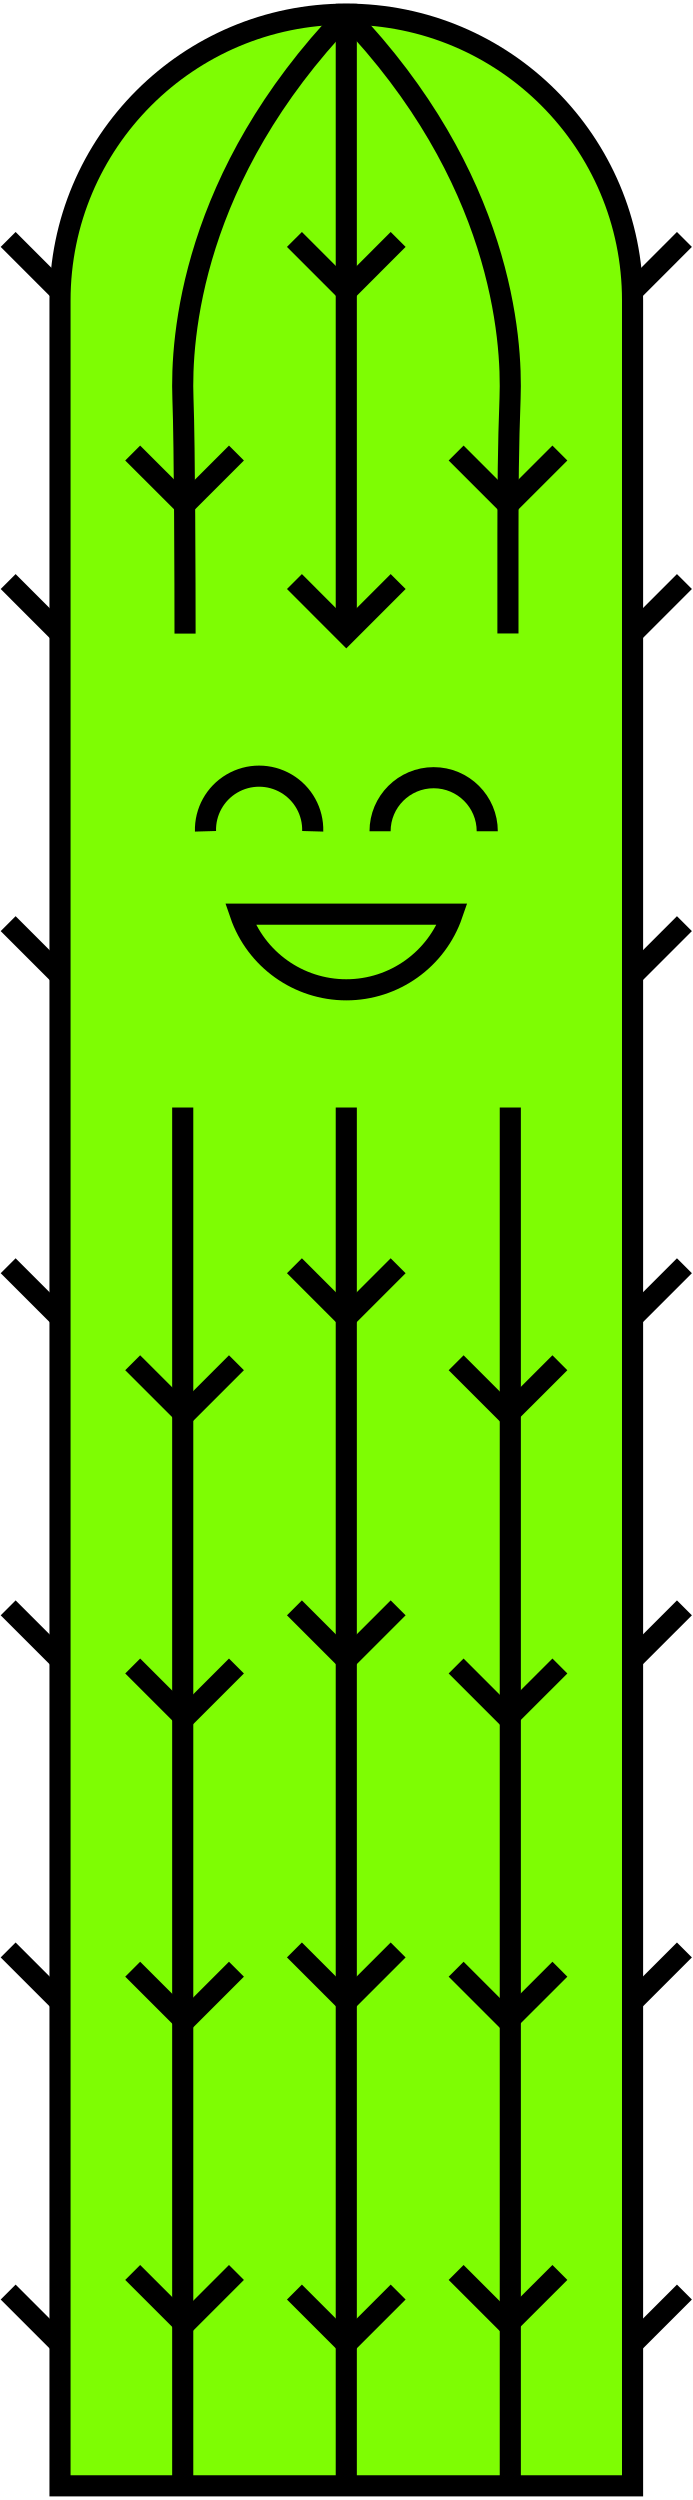
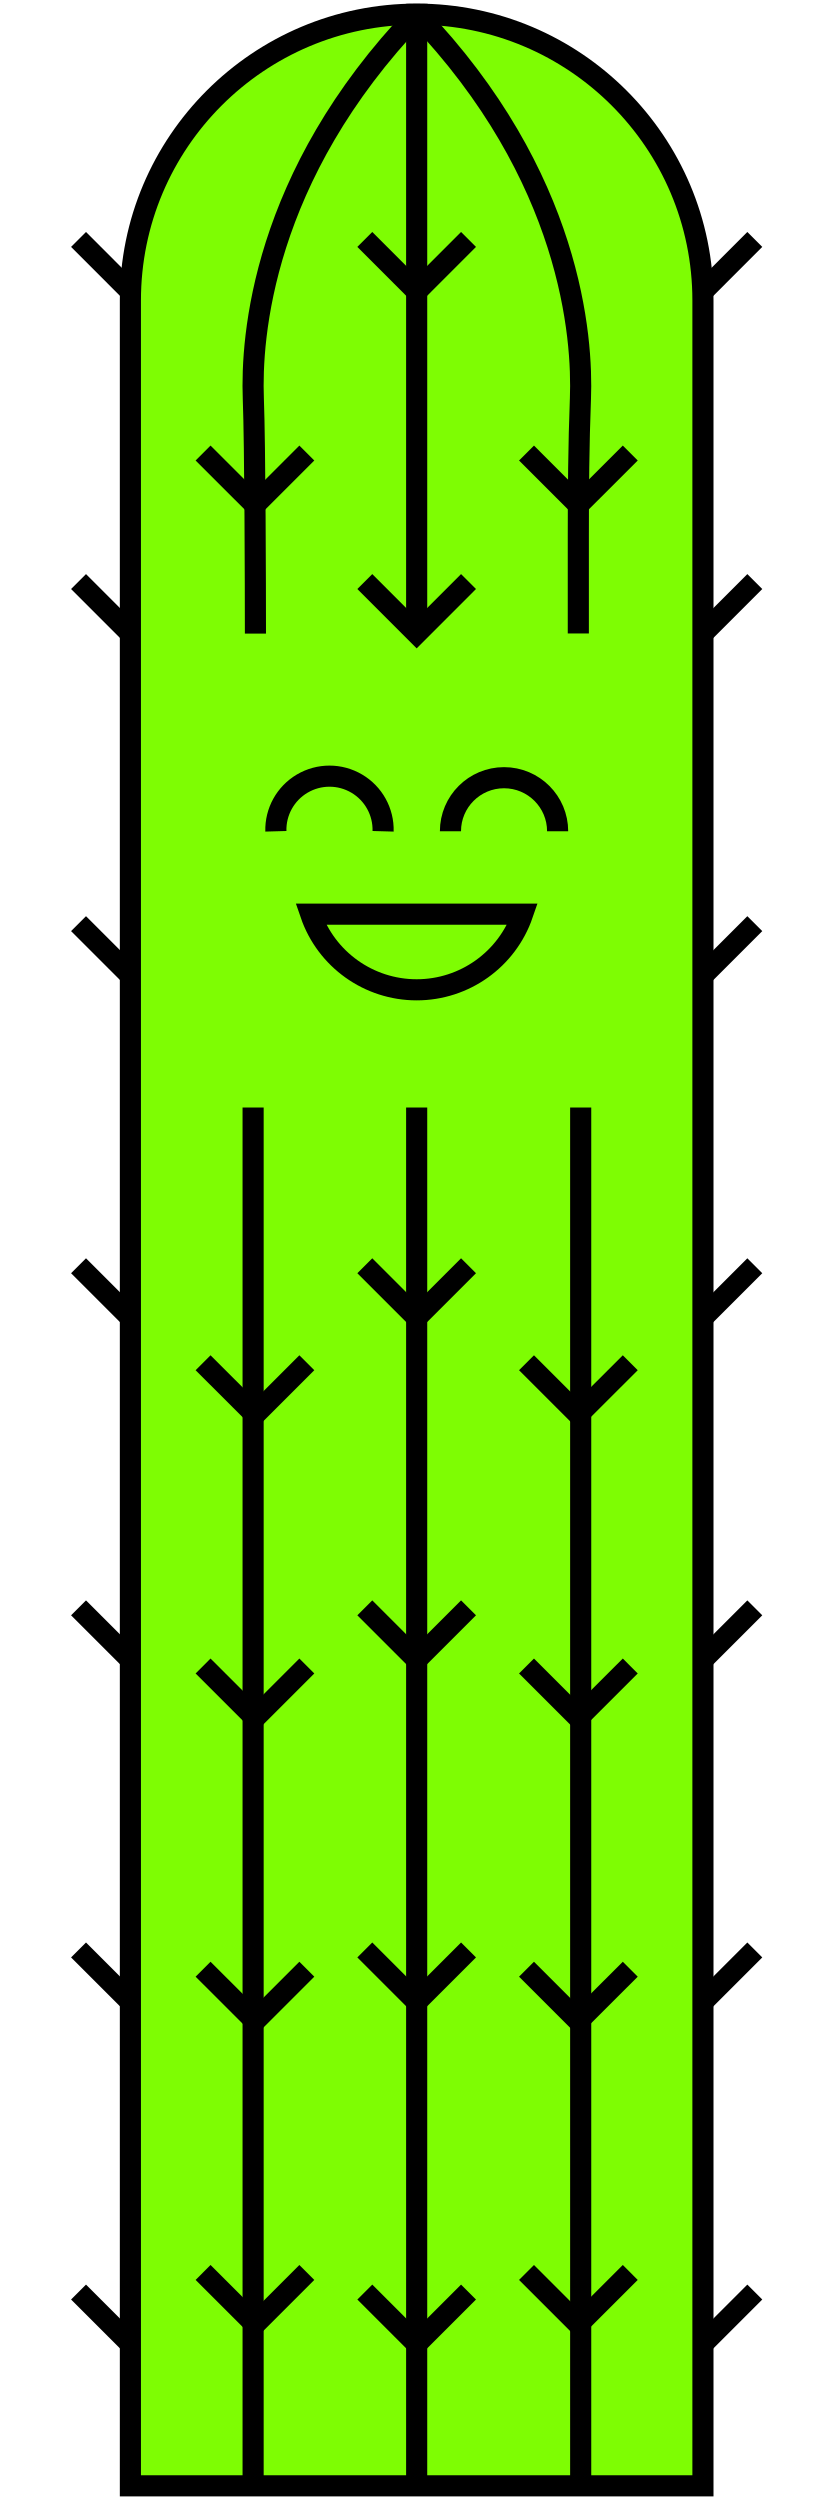
- <svg xmlns="http://www.w3.org/2000/svg" width="164px" height="592px" viewBox="0 0 164 592" version="1.1">
+ <svg xmlns="http://www.w3.org/2000/svg" width="164px" height="492px" viewBox="0 0 164 592" version="1.1">
  <defs />
  <g id="Page-1" stroke="none" stroke-width="1" fill="none" fill-rule="evenodd">
    <g id="FriendlyCacti_San-Pedro" transform="translate(1, 3)" fill="#7EFD03" fill-rule="nonzero" stroke="#000000" stroke-width="5">
      <path d="M148.79,585.64 L148.79,68.14 C148.79,30.701 118.439,0.35 81,0.35 C43.561,0.35 13.21,30.701 13.21,68.14 L13.21,585.64 L148.79,585.64 Z" id="Shape" />
      <path d="M119.28,147 L119.28,124 C119.28,113.12 119.36,102.24 119.78,91.37 C120.32,77.07 117.78,38.8 81.1,0.5 L81.1,0.4 C81.1,0.4 81.1,0.4 81.05,0.4 L81,0.4 L81,0.5 C44.3,38.8 41.78,77.07 42.32,91.37 C42.74,102.24 42.82,136.16 42.82,147.04" id="Shape" />
      <path d="M119.29,116.56 L131.58,104.28" id="Shape" />
      <path d="M119.29,116.56 L107.01,104.28" id="Shape" />
      <path d="M119.29,331.98 L131.58,319.7" id="Shape" />
      <path d="M119.29,331.98 L107.01,319.7" id="Shape" />
      <path d="M119.29,403.79 L131.58,391.51" id="Shape" />
      <path d="M119.29,403.79 L107.01,391.51" id="Shape" />
      <path d="M119.29,475.59 L131.58,463.31" id="Shape" />
      <path d="M119.29,475.59 L107.01,463.31" id="Shape" />
      <path d="M119.29,547.4 L131.58,535.12" id="Shape" />
      <path d="M119.29,547.4 L107.01,535.12" id="Shape" />
      <path d="M81,65.99 L93.28,53.7" id="Shape" />
      <path d="M81,65.99 L68.72,53.7" id="Shape" />
      <polyline id="Shape" points="68.72 134.71 81 147 93.28 134.71" />
      <path d="M81,309.01 L93.28,296.73" id="Shape" />
      <path d="M81,309.01 L68.72,296.73" id="Shape" />
      <path d="M81,390.02 L93.28,377.74" id="Shape" />
      <path d="M81,390.02 L68.72,377.74" id="Shape" />
      <path d="M81,471.03 L93.28,458.75" id="Shape" />
      <path d="M81,471.03 L68.72,458.75" id="Shape" />
      <path d="M81,552.04 L93.28,539.76" id="Shape" />
      <path d="M81,552.04 L68.72,539.76" id="Shape" />
      <path d="M148.79,65.99 L161.07,53.7" id="Shape" />
      <path d="M148.79,147 L161.07,134.71" id="Shape" />
      <path d="M148.79,228 L161.07,215.72" id="Shape" />
      <path d="M148.79,309.01 L161.07,296.73" id="Shape" />
      <path d="M148.79,390.02 L161.07,377.74" id="Shape" />
      <path d="M148.79,471.03 L161.07,458.75" id="Shape" />
      <path d="M148.79,552.04 L161.07,539.76" id="Shape" />
      <path d="M13.21,65.99 L0.93,53.7" id="Shape" />
      <path d="M13.21,147 L0.93,134.71" id="Shape" />
      <path d="M13.21,228 L0.93,215.72" id="Shape" />
      <path d="M13.21,309.01 L0.93,296.73" id="Shape" />
      <path d="M13.21,390.02 L0.93,377.74" id="Shape" />
      <path d="M13.21,471.03 L0.93,458.75" id="Shape" />
      <path d="M13.21,552.04 L0.93,539.76" id="Shape" />
      <path d="M42.71,116.56 L54.99,104.28" id="Shape" />
      <path d="M42.71,116.56 L30.42,104.28" id="Shape" />
      <path d="M42.71,331.98 L54.99,319.7" id="Shape" />
      <path d="M42.71,331.98 L30.42,319.7" id="Shape" />
      <path d="M42.71,403.79 L54.99,391.51" id="Shape" />
      <path d="M42.71,403.79 L30.42,391.51" id="Shape" />
      <path d="M42.71,475.59 L54.99,463.31" id="Shape" />
      <path d="M42.71,475.59 L30.42,463.31" id="Shape" />
      <path d="M42.71,547.4 L54.99,535.12" id="Shape" />
      <path d="M42.71,547.4 L30.42,535.12" id="Shape" />
      <path d="M81,0.36 L81,147" id="Shape" />
      <path d="M119.84,259.26 L119.84,585.64" id="Shape" />
      <path d="M81,259.26 L81,585.64" id="Shape" />
      <path d="M42.27,259.26 L42.27,585.64" id="Shape" />
      <path d="M55.91,213.48 C59.592,224.194 69.671,231.388 81,231.388 C92.329,231.388 102.408,224.194 106.09,213.48 L55.91,213.48 Z" id="Shape" />
      <path d="M47.66,193.85 C47.53,189.23 49.921,184.903 53.902,182.555 C57.884,180.207 62.826,180.207 66.808,182.555 C70.789,184.903 73.18,189.23 73.05,193.85" id="Shape" />
      <path d="M89,193.85 C89,186.842 94.682,181.16 101.69,181.16 C108.698,181.16 114.38,186.842 114.38,193.85" id="Shape" />
    </g>
  </g>
</svg>
